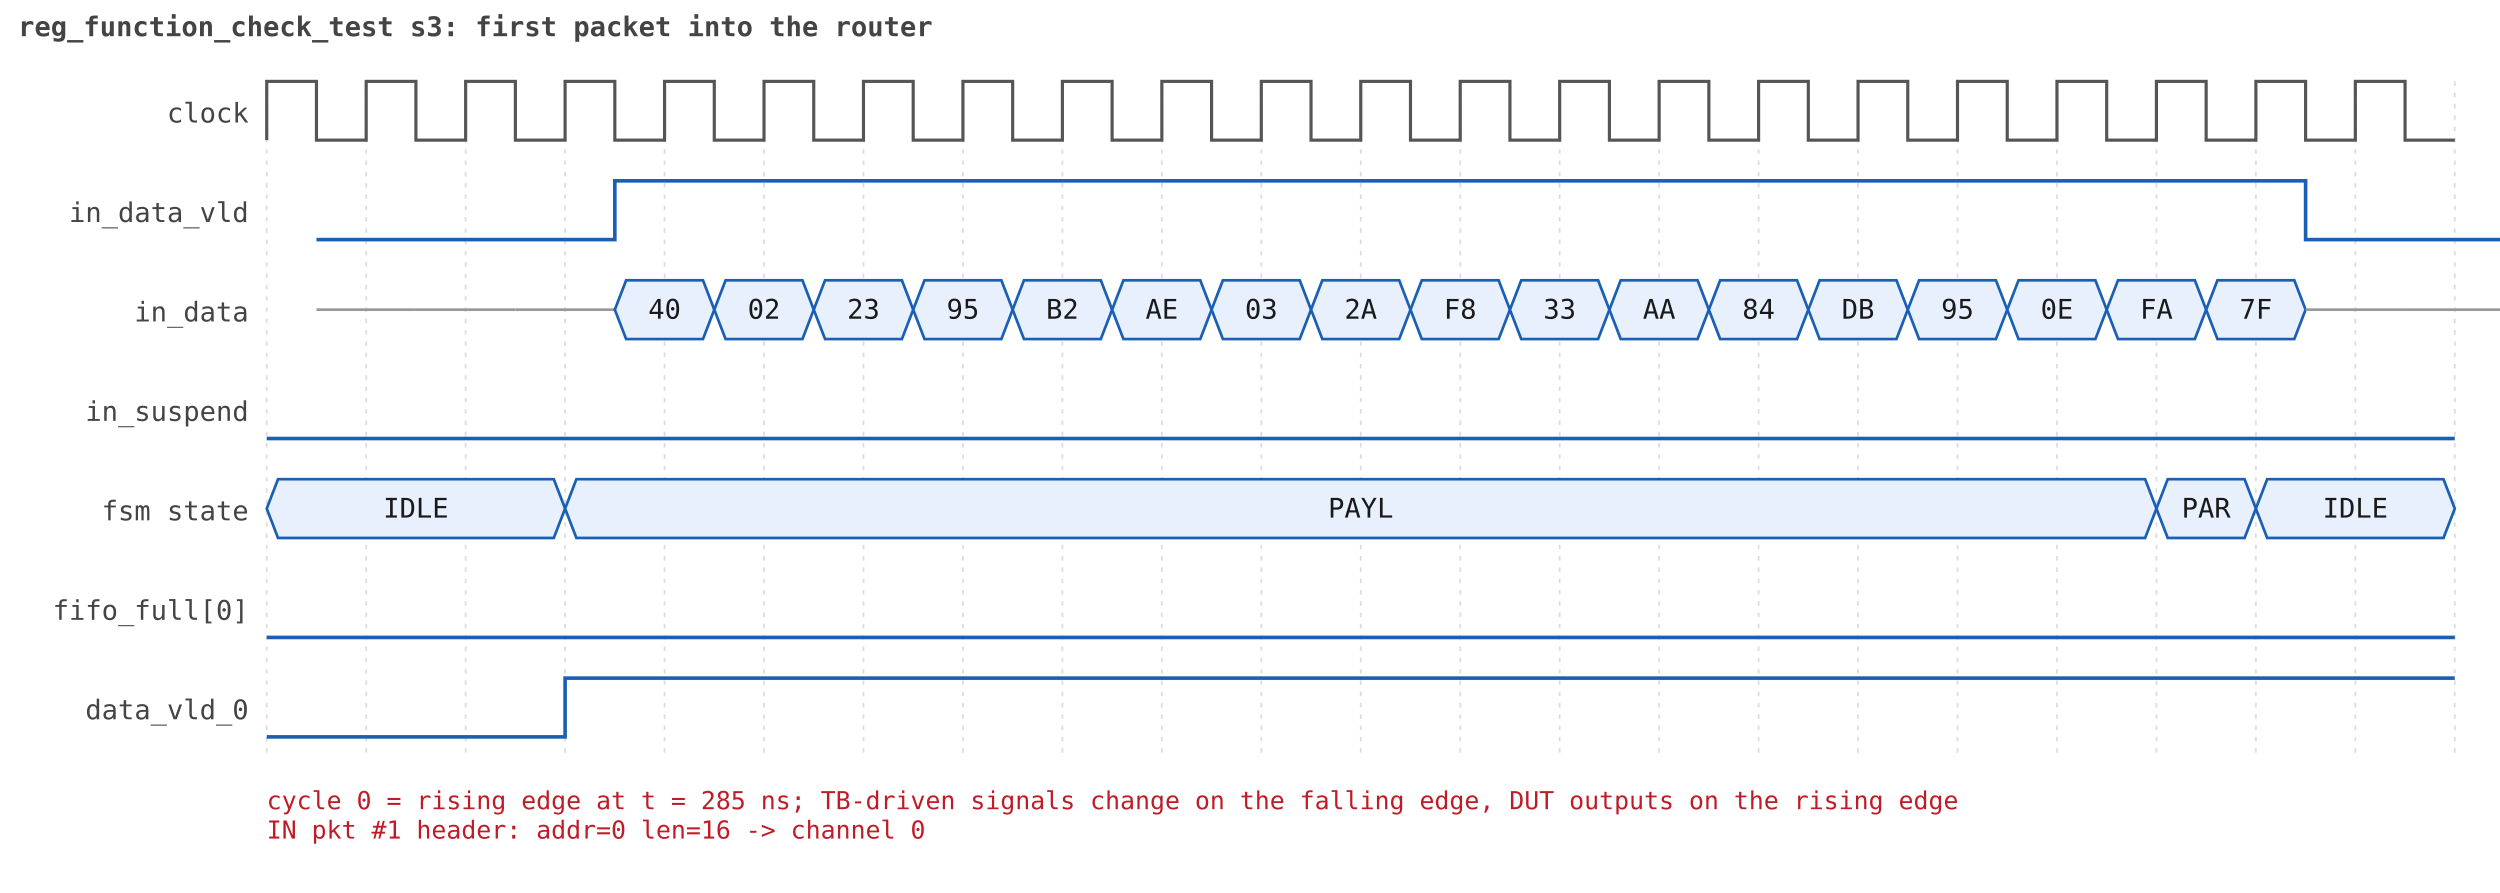
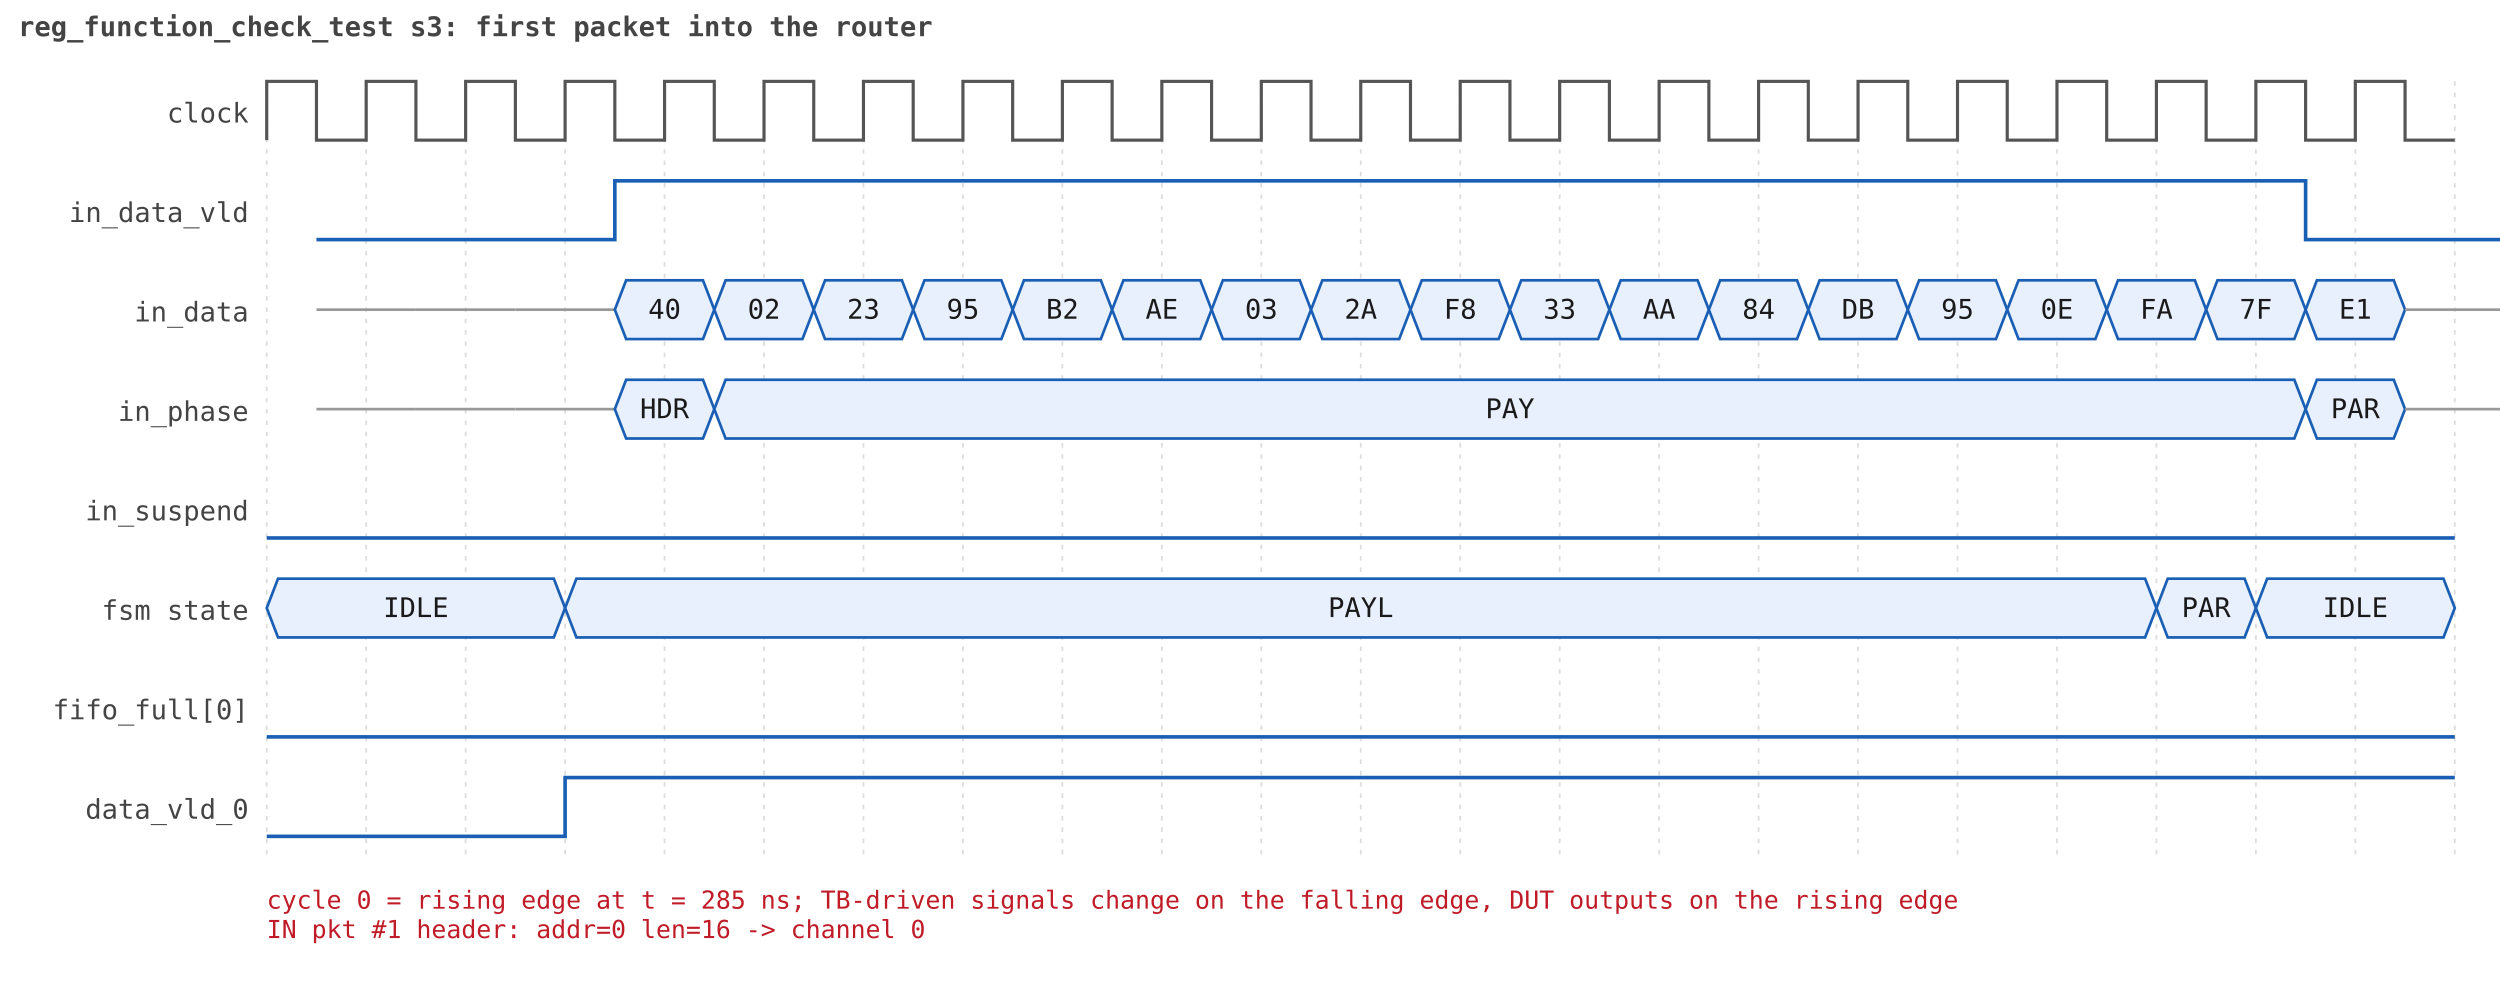
- <svg xmlns="http://www.w3.org/2000/svg" width="1106" height="395" viewBox="0 0 1106 395" font-family="monospace" font-size="12">
+ <svg xmlns="http://www.w3.org/2000/svg" width="1106" height="439" viewBox="0 0 1106 439" font-family="monospace" font-size="12">
  <style>.lbl{fill:#444}.sig{fill:none;stroke:#1a5fb4;stroke-width:1.6}.clk{fill:none;stroke:#555;stroke-width:1.4}.bus{fill:#e8f0fe;stroke:#1a5fb4;stroke-width:1.2}.idle{stroke:#999;stroke-width:1.2;stroke-dasharray:0}.z{stroke:#999;stroke-dasharray:3 3}.txt{fill:#1a1a1a;text-anchor:middle}.grid{stroke:#ddd;stroke-width:0.8;stroke-dasharray:2 3}.note{fill:#c01c28;font-size:11px}@media (prefers-color-scheme: dark){.lbl{fill:#ccc}.clk{stroke:#aaa}.txt{fill:#eee}.bus{fill:#1e2a44}.grid{stroke:#444}}</style>
  <text class="lbl" x="8" y="16" font-weight="bold">reg_function_check_test s3: first packet into the router</text>
-   <line class="grid" x1="118" y1="36" x2="118" y2="334" />
-   <line class="grid" x1="162" y1="36" x2="162" y2="334" />
-   <line class="grid" x1="206" y1="36" x2="206" y2="334" />
-   <line class="grid" x1="250" y1="36" x2="250" y2="334" />
-   <line class="grid" x1="294" y1="36" x2="294" y2="334" />
-   <line class="grid" x1="338" y1="36" x2="338" y2="334" />
-   <line class="grid" x1="382" y1="36" x2="382" y2="334" />
-   <line class="grid" x1="426" y1="36" x2="426" y2="334" />
-   <line class="grid" x1="470" y1="36" x2="470" y2="334" />
-   <line class="grid" x1="514" y1="36" x2="514" y2="334" />
-   <line class="grid" x1="558" y1="36" x2="558" y2="334" />
-   <line class="grid" x1="602" y1="36" x2="602" y2="334" />
-   <line class="grid" x1="646" y1="36" x2="646" y2="334" />
-   <line class="grid" x1="690" y1="36" x2="690" y2="334" />
-   <line class="grid" x1="734" y1="36" x2="734" y2="334" />
-   <line class="grid" x1="778" y1="36" x2="778" y2="334" />
-   <line class="grid" x1="822" y1="36" x2="822" y2="334" />
-   <line class="grid" x1="866" y1="36" x2="866" y2="334" />
-   <line class="grid" x1="910" y1="36" x2="910" y2="334" />
-   <line class="grid" x1="954" y1="36" x2="954" y2="334" />
-   <line class="grid" x1="998" y1="36" x2="998" y2="334" />
-   <line class="grid" x1="1042" y1="36" x2="1042" y2="334" />
-   <line class="grid" x1="1086" y1="36" x2="1086" y2="334" />
+   <line class="grid" x1="118" y1="36" x2="118" y2="378" />
+   <line class="grid" x1="162" y1="36" x2="162" y2="378" />
+   <line class="grid" x1="206" y1="36" x2="206" y2="378" />
+   <line class="grid" x1="250" y1="36" x2="250" y2="378" />
+   <line class="grid" x1="294" y1="36" x2="294" y2="378" />
+   <line class="grid" x1="338" y1="36" x2="338" y2="378" />
+   <line class="grid" x1="382" y1="36" x2="382" y2="378" />
+   <line class="grid" x1="426" y1="36" x2="426" y2="378" />
+   <line class="grid" x1="470" y1="36" x2="470" y2="378" />
+   <line class="grid" x1="514" y1="36" x2="514" y2="378" />
+   <line class="grid" x1="558" y1="36" x2="558" y2="378" />
+   <line class="grid" x1="602" y1="36" x2="602" y2="378" />
+   <line class="grid" x1="646" y1="36" x2="646" y2="378" />
+   <line class="grid" x1="690" y1="36" x2="690" y2="378" />
+   <line class="grid" x1="734" y1="36" x2="734" y2="378" />
+   <line class="grid" x1="778" y1="36" x2="778" y2="378" />
+   <line class="grid" x1="822" y1="36" x2="822" y2="378" />
+   <line class="grid" x1="866" y1="36" x2="866" y2="378" />
+   <line class="grid" x1="910" y1="36" x2="910" y2="378" />
+   <line class="grid" x1="954" y1="36" x2="954" y2="378" />
+   <line class="grid" x1="998" y1="36" x2="998" y2="378" />
+   <line class="grid" x1="1042" y1="36" x2="1042" y2="378" />
+   <line class="grid" x1="1086" y1="36" x2="1086" y2="378" />
  <text class="lbl" x="110" y="54.2" text-anchor="end">clock</text>
  <path class="clk" d="M118,62 L118,36 L140.0,36 L140.0,62 L162,62 L162,62 L162,36 L184.0,36 L184.0,62 L206,62 L206,62 L206,36 L228.0,36 L228.0,62 L250,62 L250,62 L250,36 L272.0,36 L272.0,62 L294,62 L294,62 L294,36 L316.0,36 L316.0,62 L338,62 L338,62 L338,36 L360.0,36 L360.0,62 L382,62 L382,62 L382,36 L404.0,36 L404.0,62 L426,62 L426,62 L426,36 L448.0,36 L448.0,62 L470,62 L470,62 L470,36 L492.0,36 L492.0,62 L514,62 L514,62 L514,36 L536.0,36 L536.0,62 L558,62 L558,62 L558,36 L580.0,36 L580.0,62 L602,62 L602,62 L602,36 L624.0,36 L624.0,62 L646,62 L646,62 L646,36 L668.0,36 L668.0,62 L690,62 L690,62 L690,36 L712.0,36 L712.0,62 L734,62 L734,62 L734,36 L756.0,36 L756.0,62 L778,62 L778,62 L778,36 L800.0,36 L800.0,62 L822,62 L822,62 L822,36 L844.0,36 L844.0,62 L866,62 L866,62 L866,36 L888.0,36 L888.0,62 L910,62 L910,62 L910,36 L932.0,36 L932.0,62 L954,62 L954,62 L954,36 L976.0,36 L976.0,62 L998,62 L998,62 L998,36 L1020.0,36 L1020.0,62 L1042,62 L1042,62 L1042,36 L1064.0,36 L1064.0,62 L1086,62" />
  <text class="lbl" x="110" y="98.2" text-anchor="end">in_data_vld</text>
  <path class="sig" d="M140.0,106 L184.0,106 L184.0,106 L228.0,106 L228.0,106 L272.0,106 L272.0,106 L272.0,80 L316.0,80 L316.0,80 L360.0,80 L360.0,80 L404.0,80 L404.0,80 L448.0,80 L448.0,80 L492.0,80 L492.0,80 L536.0,80 L536.0,80 L580.0,80 L580.0,80 L624.0,80 L624.0,80 L668.0,80 L668.0,80 L712.0,80 L712.0,80 L756.0,80 L756.0,80 L800.0,80 L800.0,80 L844.0,80 L844.0,80 L888.0,80 L888.0,80 L932.0,80 L932.0,80 L976.0,80 L976.0,80 L1020.0,80 L1020.0,80 L1020.0,106 L1064.0,106 L1064.0,106 L1108.0,106" />
  <text class="lbl" x="110" y="142.2" text-anchor="end">in_data</text>
  <line class="idle" x1="140.0" y1="137.0" x2="184.0" y2="137.0" />
  <line class="idle" x1="184.0" y1="137.0" x2="228.0" y2="137.0" />
  <line class="idle" x1="228.0" y1="137.0" x2="272.0" y2="137.0" />
  <path class="bus" d="M272.0,137.0 L277.0,124 L311.0,124 L316.0,137.0 L311.0,150 L277.0,150 Z" />
  <text class="txt" x="294.0" y="141.0">40</text>
  <path class="bus" d="M316.0,137.0 L321.0,124 L355.0,124 L360.0,137.0 L355.0,150 L321.0,150 Z" />
  <text class="txt" x="338.0" y="141.0">02</text>
  <path class="bus" d="M360.0,137.0 L365.0,124 L399.0,124 L404.0,137.0 L399.0,150 L365.0,150 Z" />
  <text class="txt" x="382.0" y="141.0">23</text>
  <path class="bus" d="M404.0,137.0 L409.0,124 L443.0,124 L448.0,137.0 L443.0,150 L409.0,150 Z" />
  <text class="txt" x="426.0" y="141.0">95</text>
  <path class="bus" d="M448.0,137.0 L453.0,124 L487.0,124 L492.0,137.0 L487.0,150 L453.0,150 Z" />
  <text class="txt" x="470.0" y="141.0">B2</text>
  <path class="bus" d="M492.0,137.0 L497.0,124 L531.0,124 L536.0,137.0 L531.0,150 L497.0,150 Z" />
  <text class="txt" x="514.0" y="141.0">AE</text>
  <path class="bus" d="M536.0,137.0 L541.0,124 L575.0,124 L580.0,137.0 L575.0,150 L541.0,150 Z" />
  <text class="txt" x="558.0" y="141.0">03</text>
  <path class="bus" d="M580.0,137.0 L585.0,124 L619.0,124 L624.0,137.0 L619.0,150 L585.0,150 Z" />
  <text class="txt" x="602.0" y="141.0">2A</text>
  <path class="bus" d="M624.0,137.0 L629.0,124 L663.0,124 L668.0,137.0 L663.0,150 L629.0,150 Z" />
  <text class="txt" x="646.0" y="141.0">F8</text>
  <path class="bus" d="M668.0,137.0 L673.0,124 L707.0,124 L712.0,137.0 L707.0,150 L673.0,150 Z" />
  <text class="txt" x="690.0" y="141.0">33</text>
  <path class="bus" d="M712.0,137.0 L717.0,124 L751.0,124 L756.0,137.0 L751.0,150 L717.0,150 Z" />
  <text class="txt" x="734.0" y="141.0">AA</text>
  <path class="bus" d="M756.0,137.0 L761.0,124 L795.0,124 L800.0,137.0 L795.0,150 L761.0,150 Z" />
  <text class="txt" x="778.0" y="141.0">84</text>
  <path class="bus" d="M800.0,137.0 L805.0,124 L839.0,124 L844.0,137.0 L839.0,150 L805.0,150 Z" />
  <text class="txt" x="822.0" y="141.0">DB</text>
  <path class="bus" d="M844.0,137.0 L849.0,124 L883.0,124 L888.0,137.0 L883.0,150 L849.0,150 Z" />
  <text class="txt" x="866.0" y="141.0">95</text>
  <path class="bus" d="M888.0,137.0 L893.0,124 L927.0,124 L932.0,137.0 L927.0,150 L893.0,150 Z" />
  <text class="txt" x="910.0" y="141.0">0E</text>
  <path class="bus" d="M932.0,137.0 L937.0,124 L971.0,124 L976.0,137.0 L971.0,150 L937.0,150 Z" />
  <text class="txt" x="954.0" y="141.0">FA</text>
  <path class="bus" d="M976.0,137.0 L981.0,124 L1015.0,124 L1020.0,137.0 L1015.0,150 L981.0,150 Z" />
  <text class="txt" x="998.0" y="141.0">7F</text>
-   <line class="idle" x1="1020.0" y1="137.0" x2="1064.0" y2="137.0" />
+   <path class="bus" d="M1020.0,137.0 L1025.0,124 L1059.0,124 L1064.0,137.0 L1059.0,150 L1025.0,150 Z" />
+   <text class="txt" x="1042.0" y="141.0">E1</text>
  <line class="idle" x1="1064.0" y1="137.0" x2="1108.0" y2="137.0" />
-   <text class="lbl" x="110" y="186.2" text-anchor="end">in_suspend</text>
-   <path class="sig" d="M118,194 L162,194 L162,194 L206,194 L206,194 L250,194 L250,194 L294,194 L294,194 L338,194 L338,194 L382,194 L382,194 L426,194 L426,194 L470,194 L470,194 L514,194 L514,194 L558,194 L558,194 L602,194 L602,194 L646,194 L646,194 L690,194 L690,194 L734,194 L734,194 L778,194 L778,194 L822,194 L822,194 L866,194 L866,194 L910,194 L910,194 L954,194 L954,194 L998,194 L998,194 L1042,194 L1042,194 L1086,194" />
-   <text class="lbl" x="110" y="230.2" text-anchor="end">fsm state</text>
-   <path class="bus" d="M118,225.0 L123,212 L245,212 L250,225.0 L245,238 L123,238 Z" />
-   <text class="txt" x="184.0" y="229.0">IDLE</text>
-   <path class="bus" d="M250,225.0 L255,212 L949,212 L954,225.0 L949,238 L255,238 Z" />
-   <text class="txt" x="602.0" y="229.0">PAYL</text>
-   <path class="bus" d="M954,225.0 L959,212 L993,212 L998,225.0 L993,238 L959,238 Z" />
-   <text class="txt" x="976.0" y="229.0">PAR</text>
-   <path class="bus" d="M998,225.0 L1003,212 L1081,212 L1086,225.0 L1081,238 L1003,238 Z" />
-   <text class="txt" x="1042.0" y="229.0">IDLE</text>
-   <text class="lbl" x="110" y="274.2" text-anchor="end">fifo_full[0]</text>
-   <path class="sig" d="M118,282 L162,282 L162,282 L206,282 L206,282 L250,282 L250,282 L294,282 L294,282 L338,282 L338,282 L382,282 L382,282 L426,282 L426,282 L470,282 L470,282 L514,282 L514,282 L558,282 L558,282 L602,282 L602,282 L646,282 L646,282 L690,282 L690,282 L734,282 L734,282 L778,282 L778,282 L822,282 L822,282 L866,282 L866,282 L910,282 L910,282 L954,282 L954,282 L998,282 L998,282 L1042,282 L1042,282 L1086,282" />
-   <text class="lbl" x="110" y="318.2" text-anchor="end">data_vld_0</text>
-   <path class="sig" d="M118,326 L162,326 L162,326 L206,326 L206,326 L250,326 L250,326 L250,300 L294,300 L294,300 L338,300 L338,300 L382,300 L382,300 L426,300 L426,300 L470,300 L470,300 L514,300 L514,300 L558,300 L558,300 L602,300 L602,300 L646,300 L646,300 L690,300 L690,300 L734,300 L734,300 L778,300 L778,300 L822,300 L822,300 L866,300 L866,300 L910,300 L910,300 L954,300 L954,300 L998,300 L998,300 L1042,300 L1042,300 L1086,300" />
-   <text class="note" x="118" y="358">cycle 0 = rising edge at t = 285 ns; TB-driven signals change on the falling edge, DUT outputs on the rising edge</text>
-   <text class="note" x="118" y="371">IN  pkt #1 header: addr=0 len=16 -&gt; channel 0</text>
+   <text class="lbl" x="110" y="186.2" text-anchor="end">in_phase</text>
+   <line class="idle" x1="140.0" y1="181.0" x2="184.0" y2="181.0" />
+   <line class="idle" x1="184.0" y1="181.0" x2="228.0" y2="181.0" />
+   <line class="idle" x1="228.0" y1="181.0" x2="272.0" y2="181.0" />
+   <path class="bus" d="M272.0,181.0 L277.0,168 L311.0,168 L316.0,181.0 L311.0,194 L277.0,194 Z" />
+   <text class="txt" x="294.0" y="185.0">HDR</text>
+   <path class="bus" d="M316.0,181.0 L321.0,168 L1015.0,168 L1020.0,181.0 L1015.0,194 L321.0,194 Z" />
+   <text class="txt" x="668.0" y="185.0">PAY</text>
+   <path class="bus" d="M1020.0,181.0 L1025.0,168 L1059.0,168 L1064.0,181.0 L1059.0,194 L1025.0,194 Z" />
+   <text class="txt" x="1042.0" y="185.0">PAR</text>
+   <line class="idle" x1="1064.0" y1="181.0" x2="1108.0" y2="181.0" />
+   <text class="lbl" x="110" y="230.2" text-anchor="end">in_suspend</text>
+   <path class="sig" d="M118,238 L162,238 L162,238 L206,238 L206,238 L250,238 L250,238 L294,238 L294,238 L338,238 L338,238 L382,238 L382,238 L426,238 L426,238 L470,238 L470,238 L514,238 L514,238 L558,238 L558,238 L602,238 L602,238 L646,238 L646,238 L690,238 L690,238 L734,238 L734,238 L778,238 L778,238 L822,238 L822,238 L866,238 L866,238 L910,238 L910,238 L954,238 L954,238 L998,238 L998,238 L1042,238 L1042,238 L1086,238" />
+   <text class="lbl" x="110" y="274.2" text-anchor="end">fsm state</text>
+   <path class="bus" d="M118,269.0 L123,256 L245,256 L250,269.0 L245,282 L123,282 Z" />
+   <text class="txt" x="184.0" y="273.0">IDLE</text>
+   <path class="bus" d="M250,269.0 L255,256 L949,256 L954,269.0 L949,282 L255,282 Z" />
+   <text class="txt" x="602.0" y="273.0">PAYL</text>
+   <path class="bus" d="M954,269.0 L959,256 L993,256 L998,269.0 L993,282 L959,282 Z" />
+   <text class="txt" x="976.0" y="273.0">PAR</text>
+   <path class="bus" d="M998,269.0 L1003,256 L1081,256 L1086,269.0 L1081,282 L1003,282 Z" />
+   <text class="txt" x="1042.0" y="273.0">IDLE</text>
+   <text class="lbl" x="110" y="318.2" text-anchor="end">fifo_full[0]</text>
+   <path class="sig" d="M118,326 L162,326 L162,326 L206,326 L206,326 L250,326 L250,326 L294,326 L294,326 L338,326 L338,326 L382,326 L382,326 L426,326 L426,326 L470,326 L470,326 L514,326 L514,326 L558,326 L558,326 L602,326 L602,326 L646,326 L646,326 L690,326 L690,326 L734,326 L734,326 L778,326 L778,326 L822,326 L822,326 L866,326 L866,326 L910,326 L910,326 L954,326 L954,326 L998,326 L998,326 L1042,326 L1042,326 L1086,326" />
+   <text class="lbl" x="110" y="362.2" text-anchor="end">data_vld_0</text>
+   <path class="sig" d="M118,370 L162,370 L162,370 L206,370 L206,370 L250,370 L250,370 L250,344 L294,344 L294,344 L338,344 L338,344 L382,344 L382,344 L426,344 L426,344 L470,344 L470,344 L514,344 L514,344 L558,344 L558,344 L602,344 L602,344 L646,344 L646,344 L690,344 L690,344 L734,344 L734,344 L778,344 L778,344 L822,344 L822,344 L866,344 L866,344 L910,344 L910,344 L954,344 L954,344 L998,344 L998,344 L1042,344 L1042,344 L1086,344" />
+   <text class="note" x="118" y="402">cycle 0 = rising edge at t = 285 ns; TB-driven signals change on the falling edge, DUT outputs on the rising edge</text>
+   <text class="note" x="118" y="415">IN  pkt #1 header: addr=0 len=16 -&gt; channel 0</text>
</svg>
